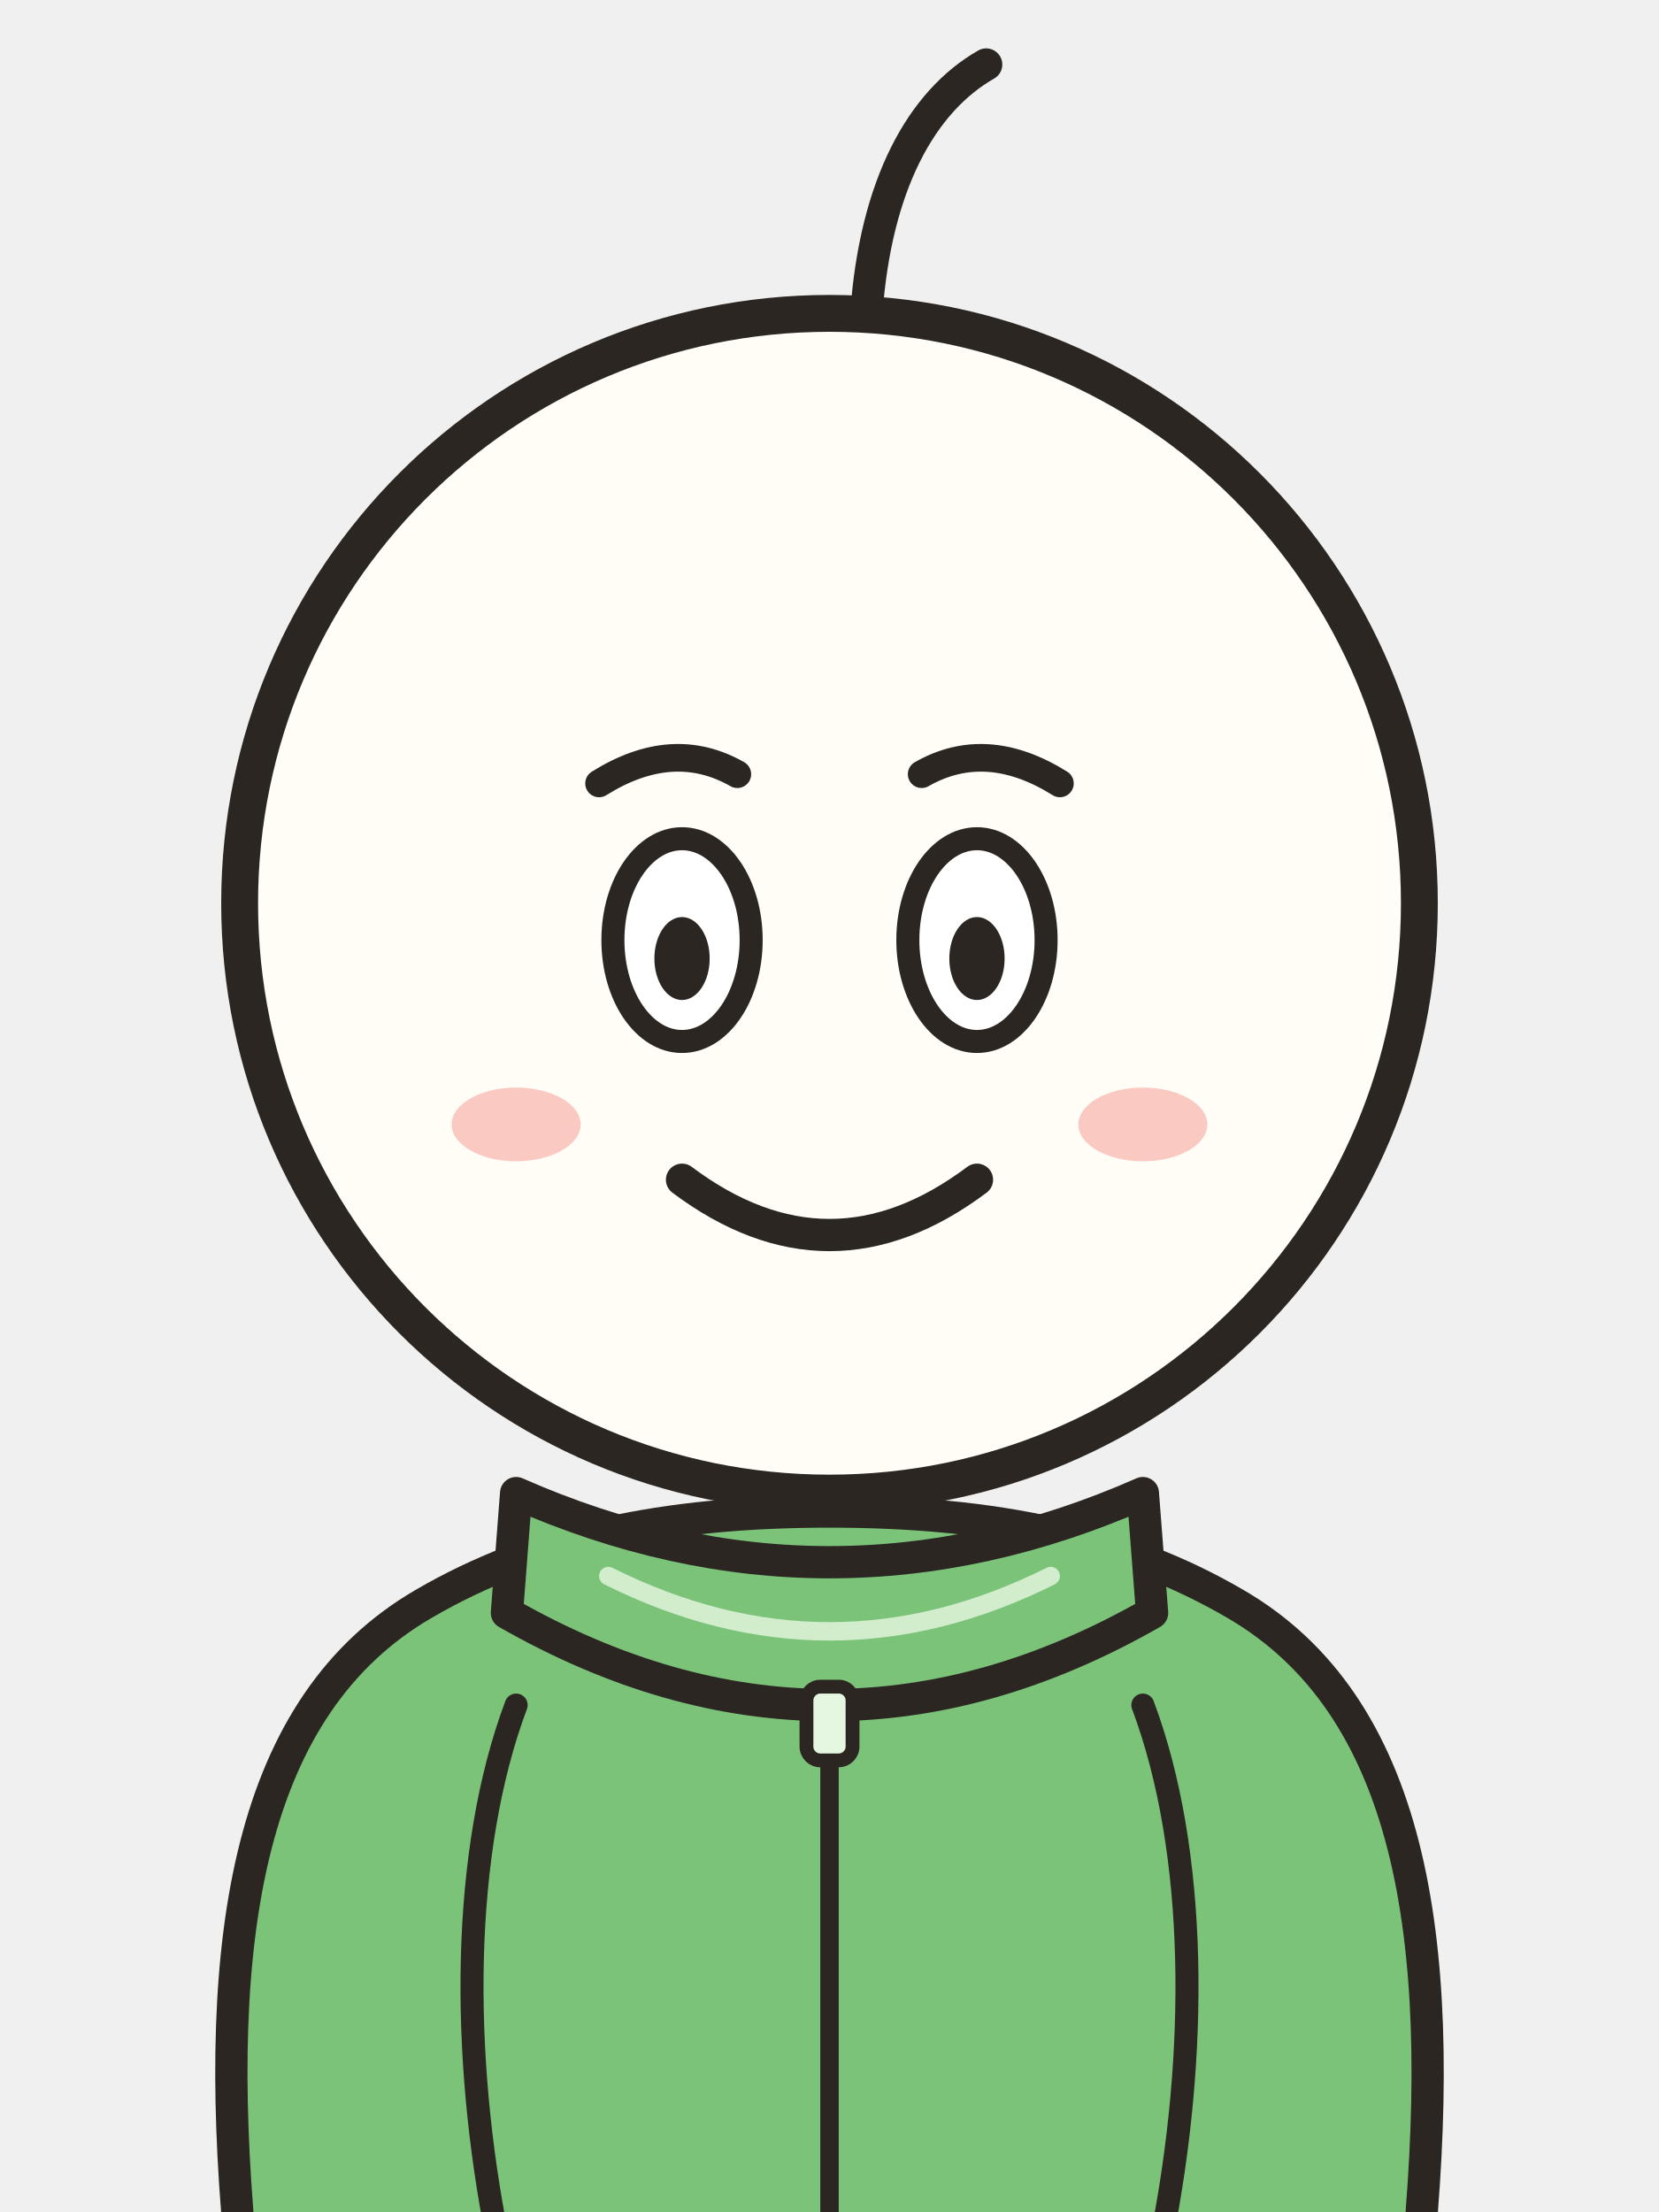
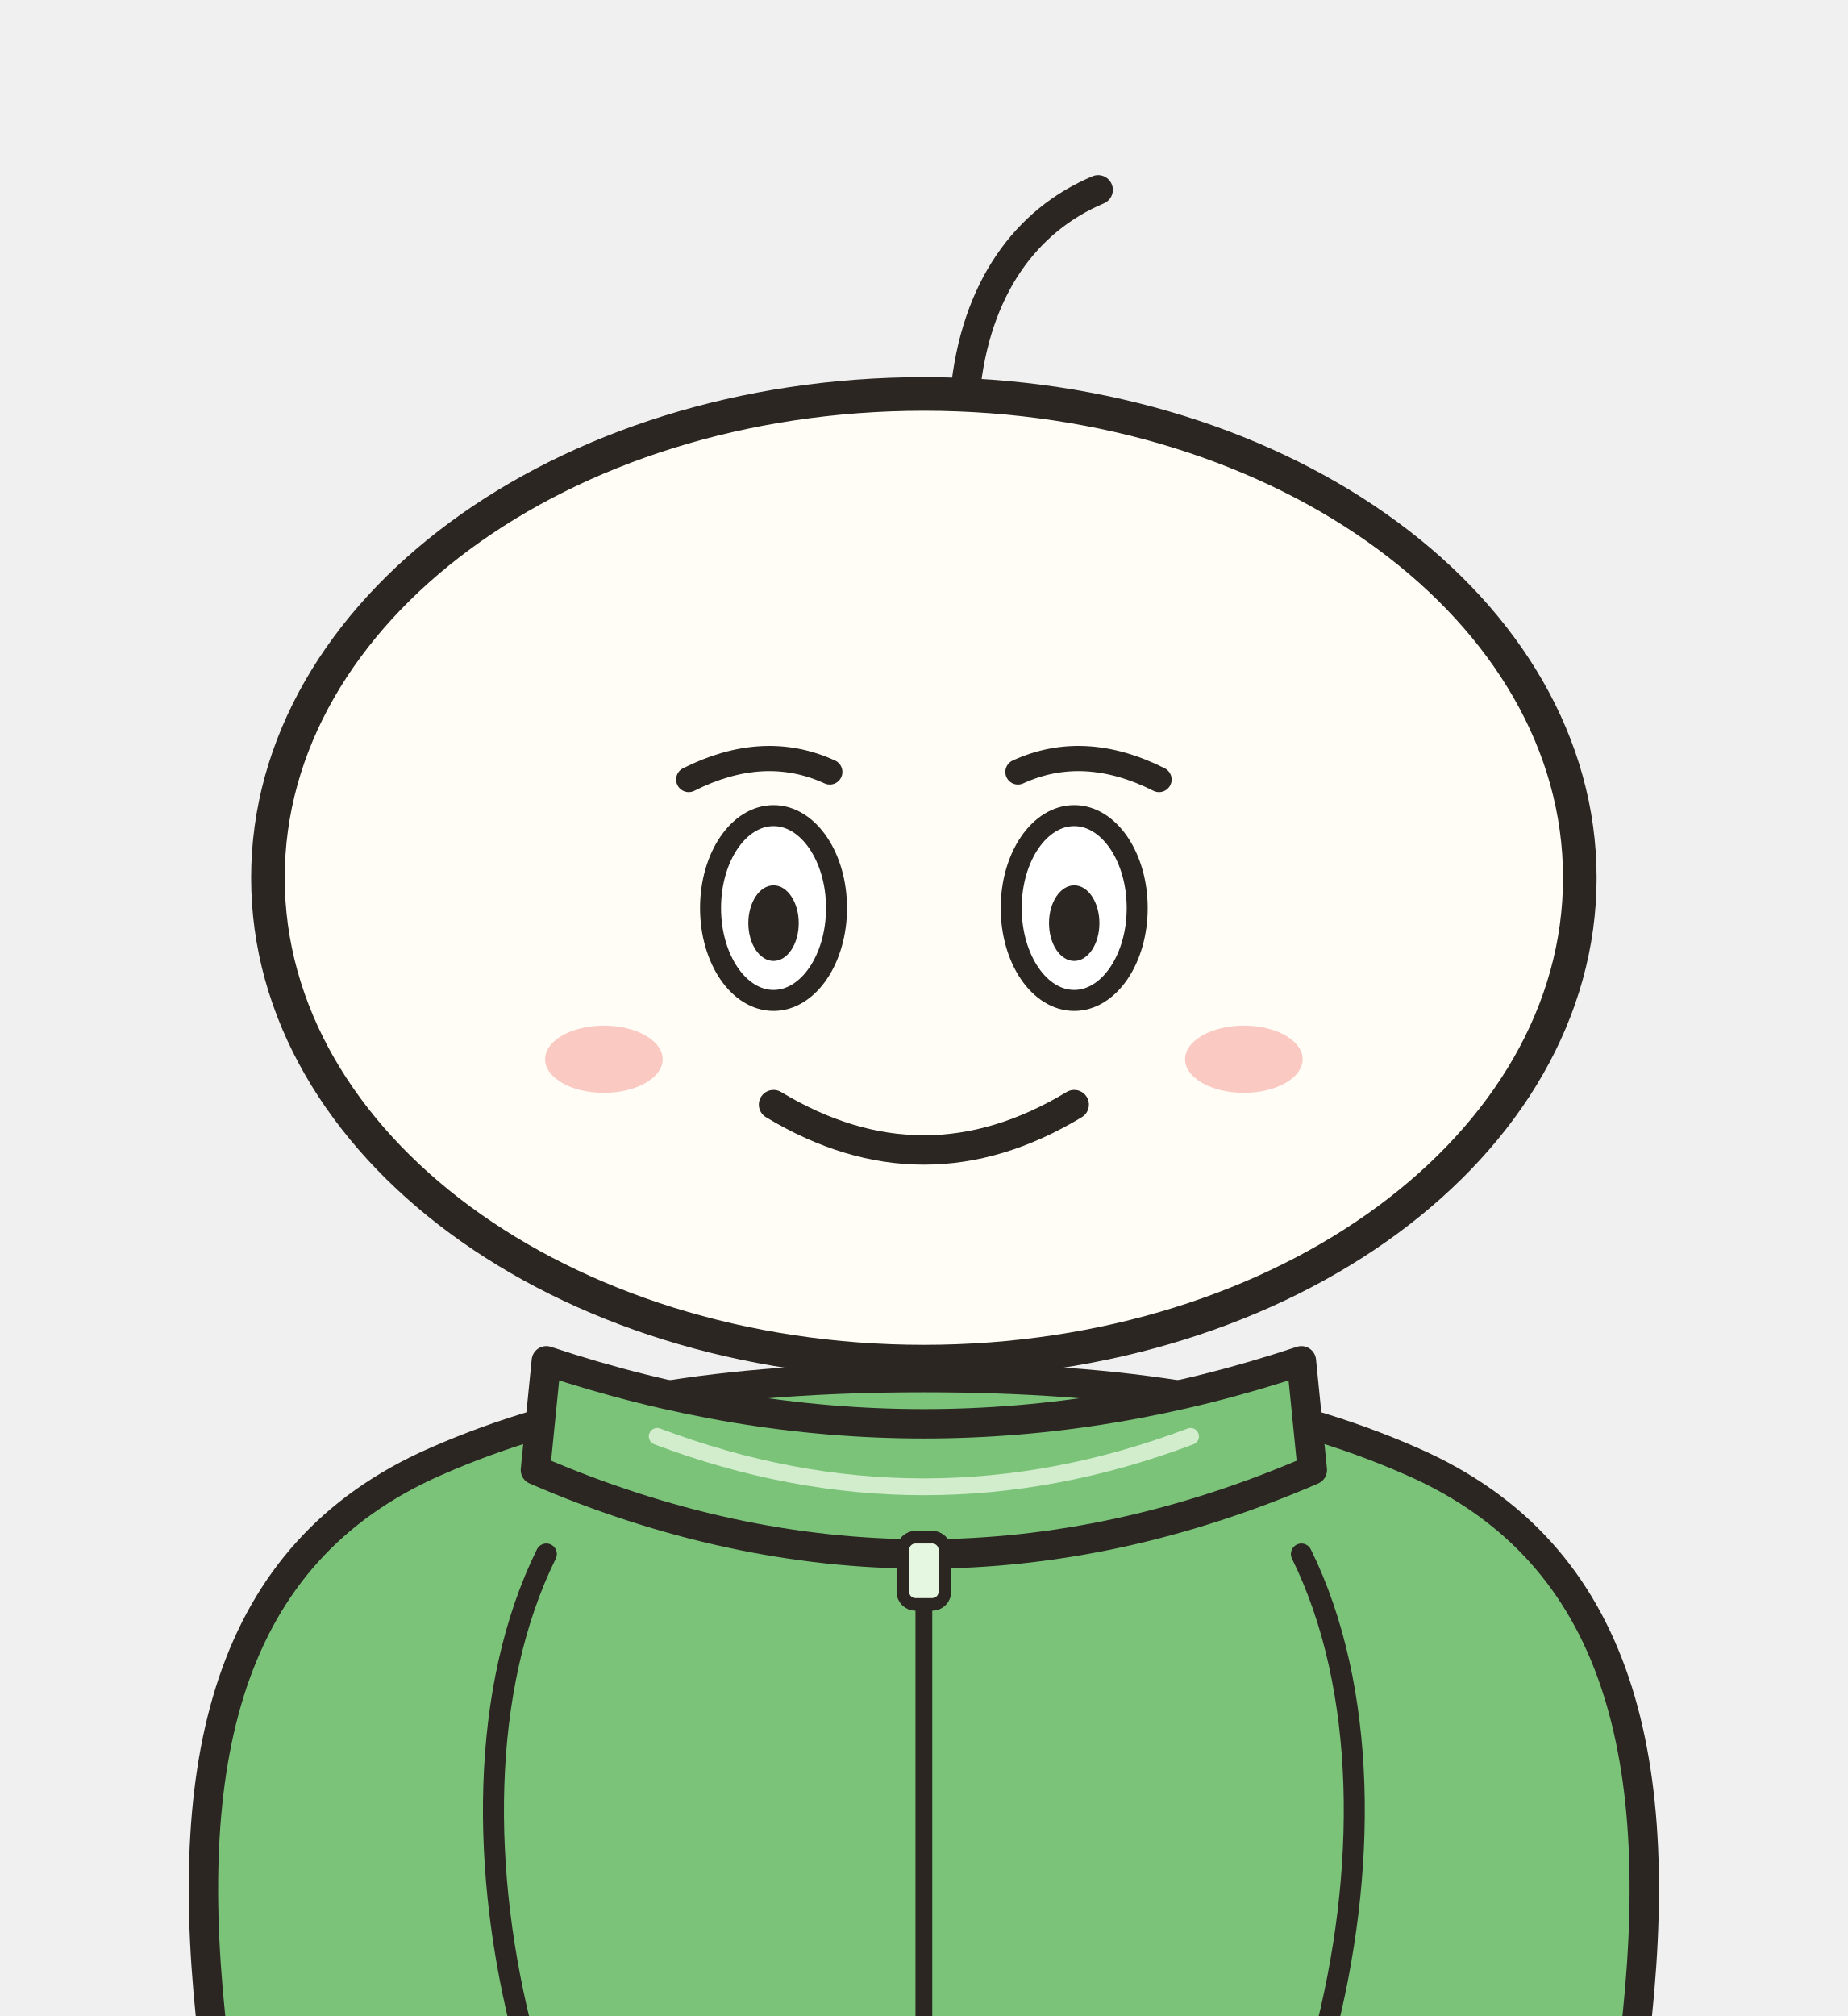
- <svg xmlns="http://www.w3.org/2000/svg" viewBox="0 0 360 480" width="360" height="480" role="img" aria-label="ナラ">
+ <svg xmlns="http://www.w3.org/2000/svg" viewBox="-40 0 440 480" width="440" height="480" role="img" aria-label="ナラ">
  <g stroke="#2b2622" stroke-linejoin="round" stroke-linecap="round">
-     <path d="M52 486 C46 420 54 370 92 348 C116 334 144 328 180 328 C216 328 244 334 268 348 C306 370 314 420 308 486 Z" fill="#7cc37a" stroke-width="7" />
-     <path d="M112 370 C100 402 100 446 108 486 M248 370 C260 402 260 446 252 486" fill="none" stroke-width="5" />
-     <path d="M180 370 V486" fill="none" stroke-width="4" />
-     <path d="M112 324 Q180 354 248 324 L250 350 Q180 390 110 350 Z" fill="#7cc37a" stroke-width="7" />
+     <path d="M10.8 486.0 C2.9 420.0 13.5 370.0 63.7 348.0 C95.4 334.0 132.4 328.0 180.0 328.0 C227.6 328.0 264.6 334.0 296.3 348.0 C346.5 370.0 357.1 420.0 349.2 486.0 Z" fill="#7cc37a" stroke-width="7" />
+     <path d="M90.1 370.0 C74.3 402.0 74.3 446.0 84.9 486.0 M269.9 370.0 C285.7 402.0 285.7 446.0 275.1 486.0" fill="none" stroke-width="5" />
+     <path d="M180.0 370.0 V486.0" fill="none" stroke-width="4" />
+     <path d="M90.1 324.0 Q180.0 354.0 269.9 324.0 L272.5 350.0 Q180.0 390.0 87.5 350.0 Z" fill="#7cc37a" stroke-width="7" />
  </g>
-   <path d="M132 342 Q180 366 228 342" fill="none" stroke="#e6f7e1" stroke-width="4" stroke-linecap="round" opacity="0.8" />
+   <path d="M116.5 342.0 Q180.0 366.0 243.5 342.0" fill="none" stroke="#e6f7e1" stroke-width="4" stroke-linecap="round" opacity="0.8" />
  <rect x="175" y="366" width="10" height="16" rx="3" fill="#e6f7e1" stroke="#2b2622" stroke-width="3" />
-   <path d="M188 68 C190 40 200 22 214 14" fill="none" stroke="#2b2622" stroke-width="7" stroke-linecap="round" />
-   <circle cx="180" cy="196" r="128" fill="#fffdf6" stroke="#2b2622" stroke-width="8" />
-   <path d="M130 170 Q146 160 160 168 M200 168 Q214 160 230 170" fill="none" stroke="#2b2622" stroke-width="6" stroke-linecap="round" />
-   <ellipse cx="148" cy="204" rx="15" ry="22" fill="#fff" stroke="#2b2622" stroke-width="5" />
-   <ellipse cx="212" cy="204" rx="15" ry="22" fill="#fff" stroke="#2b2622" stroke-width="5" />
-   <ellipse cx="148" cy="208" rx="6" ry="9" fill="#2b2622" />
-   <ellipse cx="212" cy="208" rx="6" ry="9" fill="#2b2622" />
-   <path d="M148 256 Q180 280 212 256" fill="none" stroke="#2b2622" stroke-width="7" stroke-linecap="round" />
-   <ellipse cx="112" cy="244" rx="14" ry="8" fill="#f7a8a0" opacity="0.6" />
-   <ellipse cx="248" cy="244" rx="14" ry="8" fill="#f7a8a0" opacity="0.6" />
+   <path d="M189.8 93.8 C192.2 68.6 204.4 52.4 221.5 45.2" fill="none" stroke="#2b2622" stroke-width="7" stroke-linecap="round" />
+   <ellipse cx="180" cy="209.0" rx="156.2" ry="115.2" fill="#fffdf6" stroke="#2b2622" stroke-width="8" />
+   <path d="M124.0 185.6 Q141.9 176.6 157.6 183.8 M202.4 183.8 Q218.1 176.6 236.0 185.6" fill="none" stroke="#2b2622" stroke-width="6" stroke-linecap="round" />
+   <ellipse cx="144.2" cy="216.2" rx="15" ry="22" fill="#fff" stroke="#2b2622" stroke-width="5" />
+   <ellipse cx="215.8" cy="216.2" rx="15" ry="22" fill="#fff" stroke="#2b2622" stroke-width="5" />
+   <ellipse cx="144.2" cy="219.8" rx="6" ry="9" fill="#2b2622" />
+   <ellipse cx="215.8" cy="219.8" rx="6" ry="9" fill="#2b2622" />
+   <path d="M144.2 263.0 Q180.0 284.6 215.8 263.0" fill="none" stroke="#2b2622" stroke-width="7" stroke-linecap="round" />
+   <ellipse cx="103.8" cy="252.2" rx="14" ry="8" fill="#f7a8a0" opacity="0.6" />
+   <ellipse cx="256.2" cy="252.2" rx="14" ry="8" fill="#f7a8a0" opacity="0.6" />
</svg>
